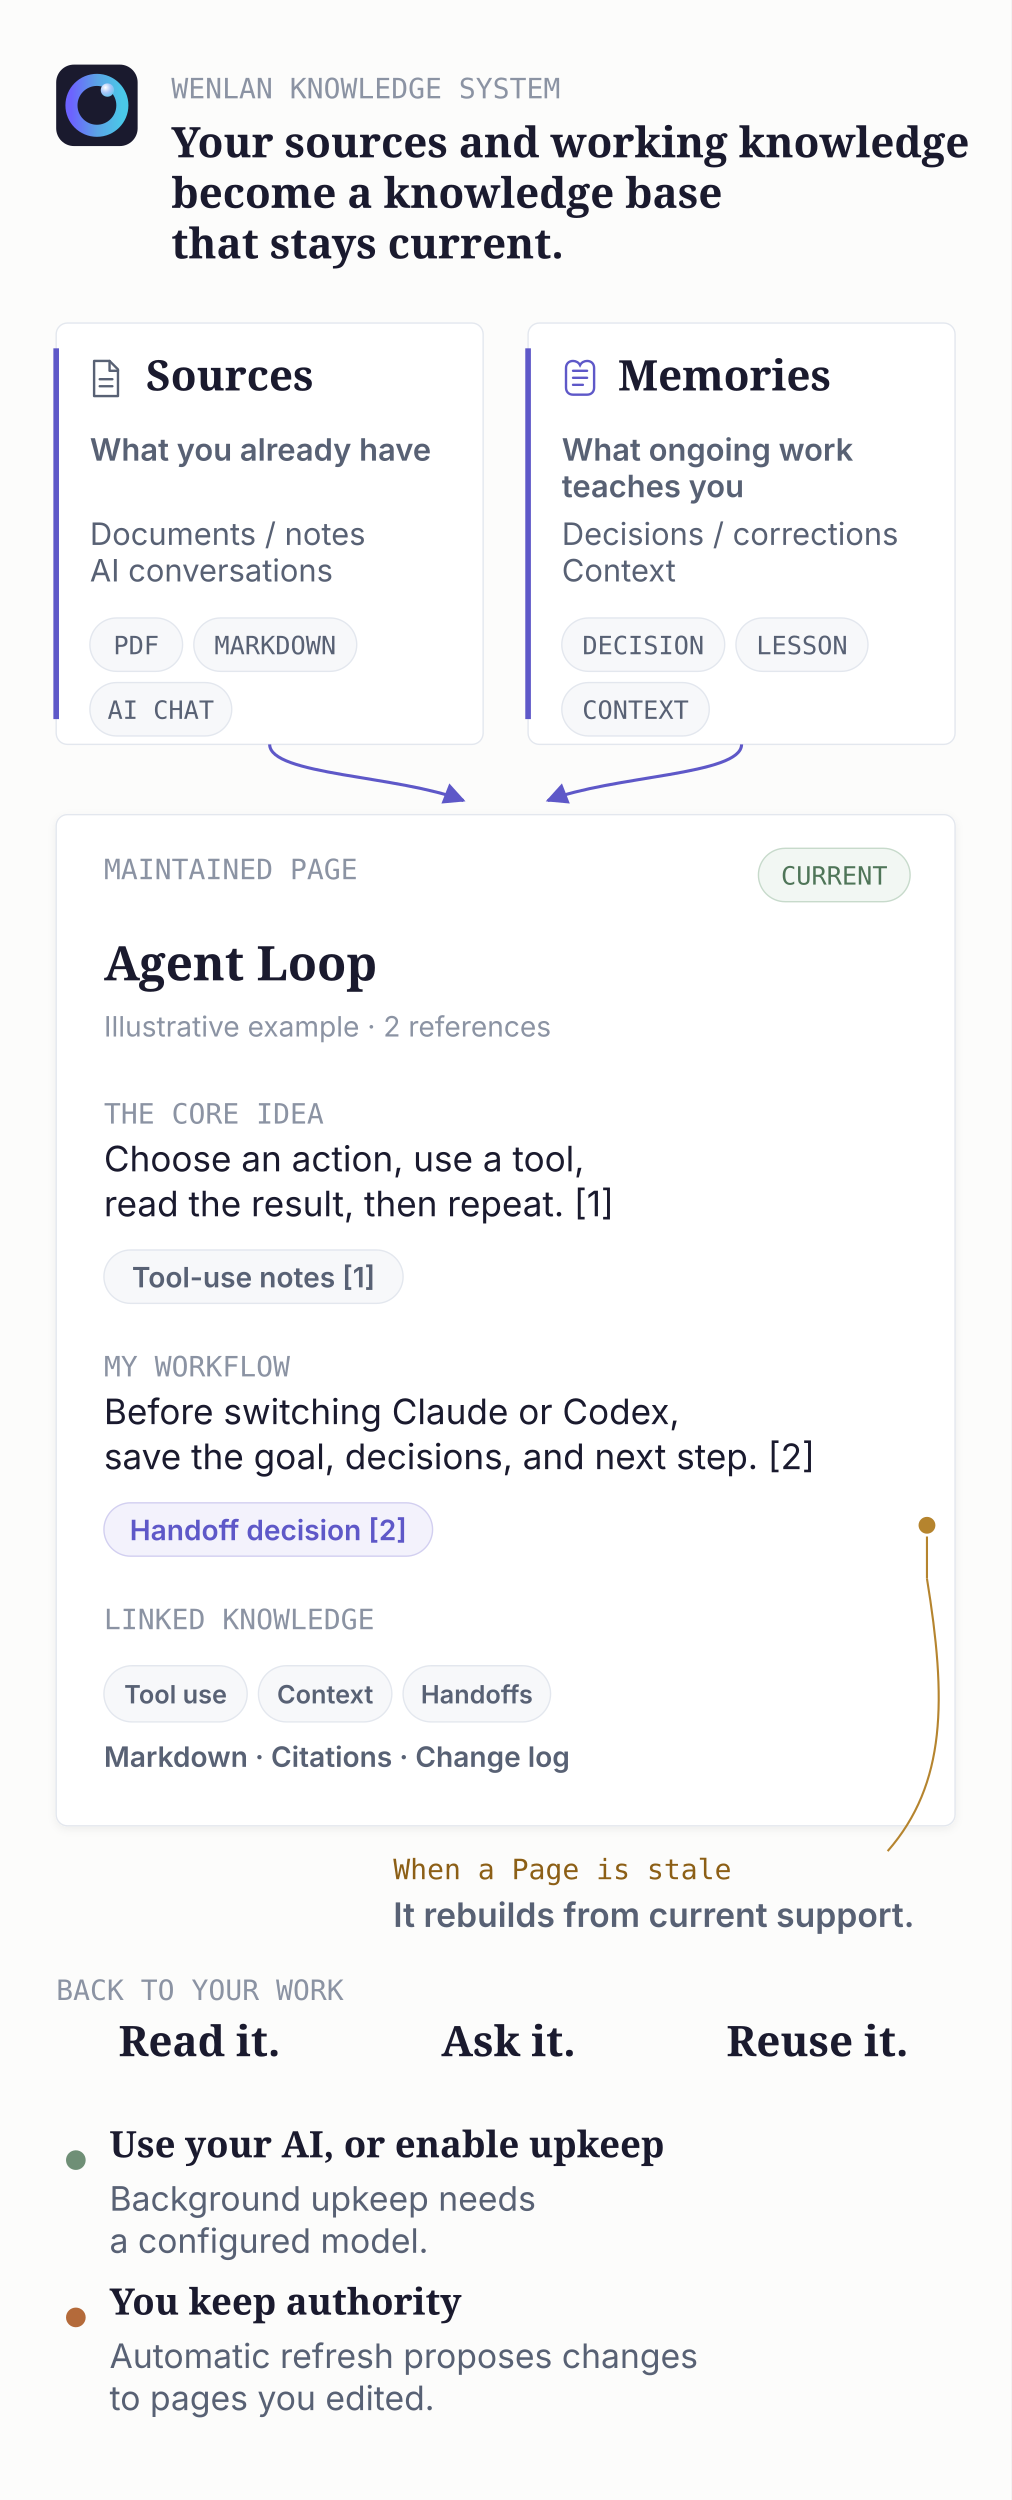
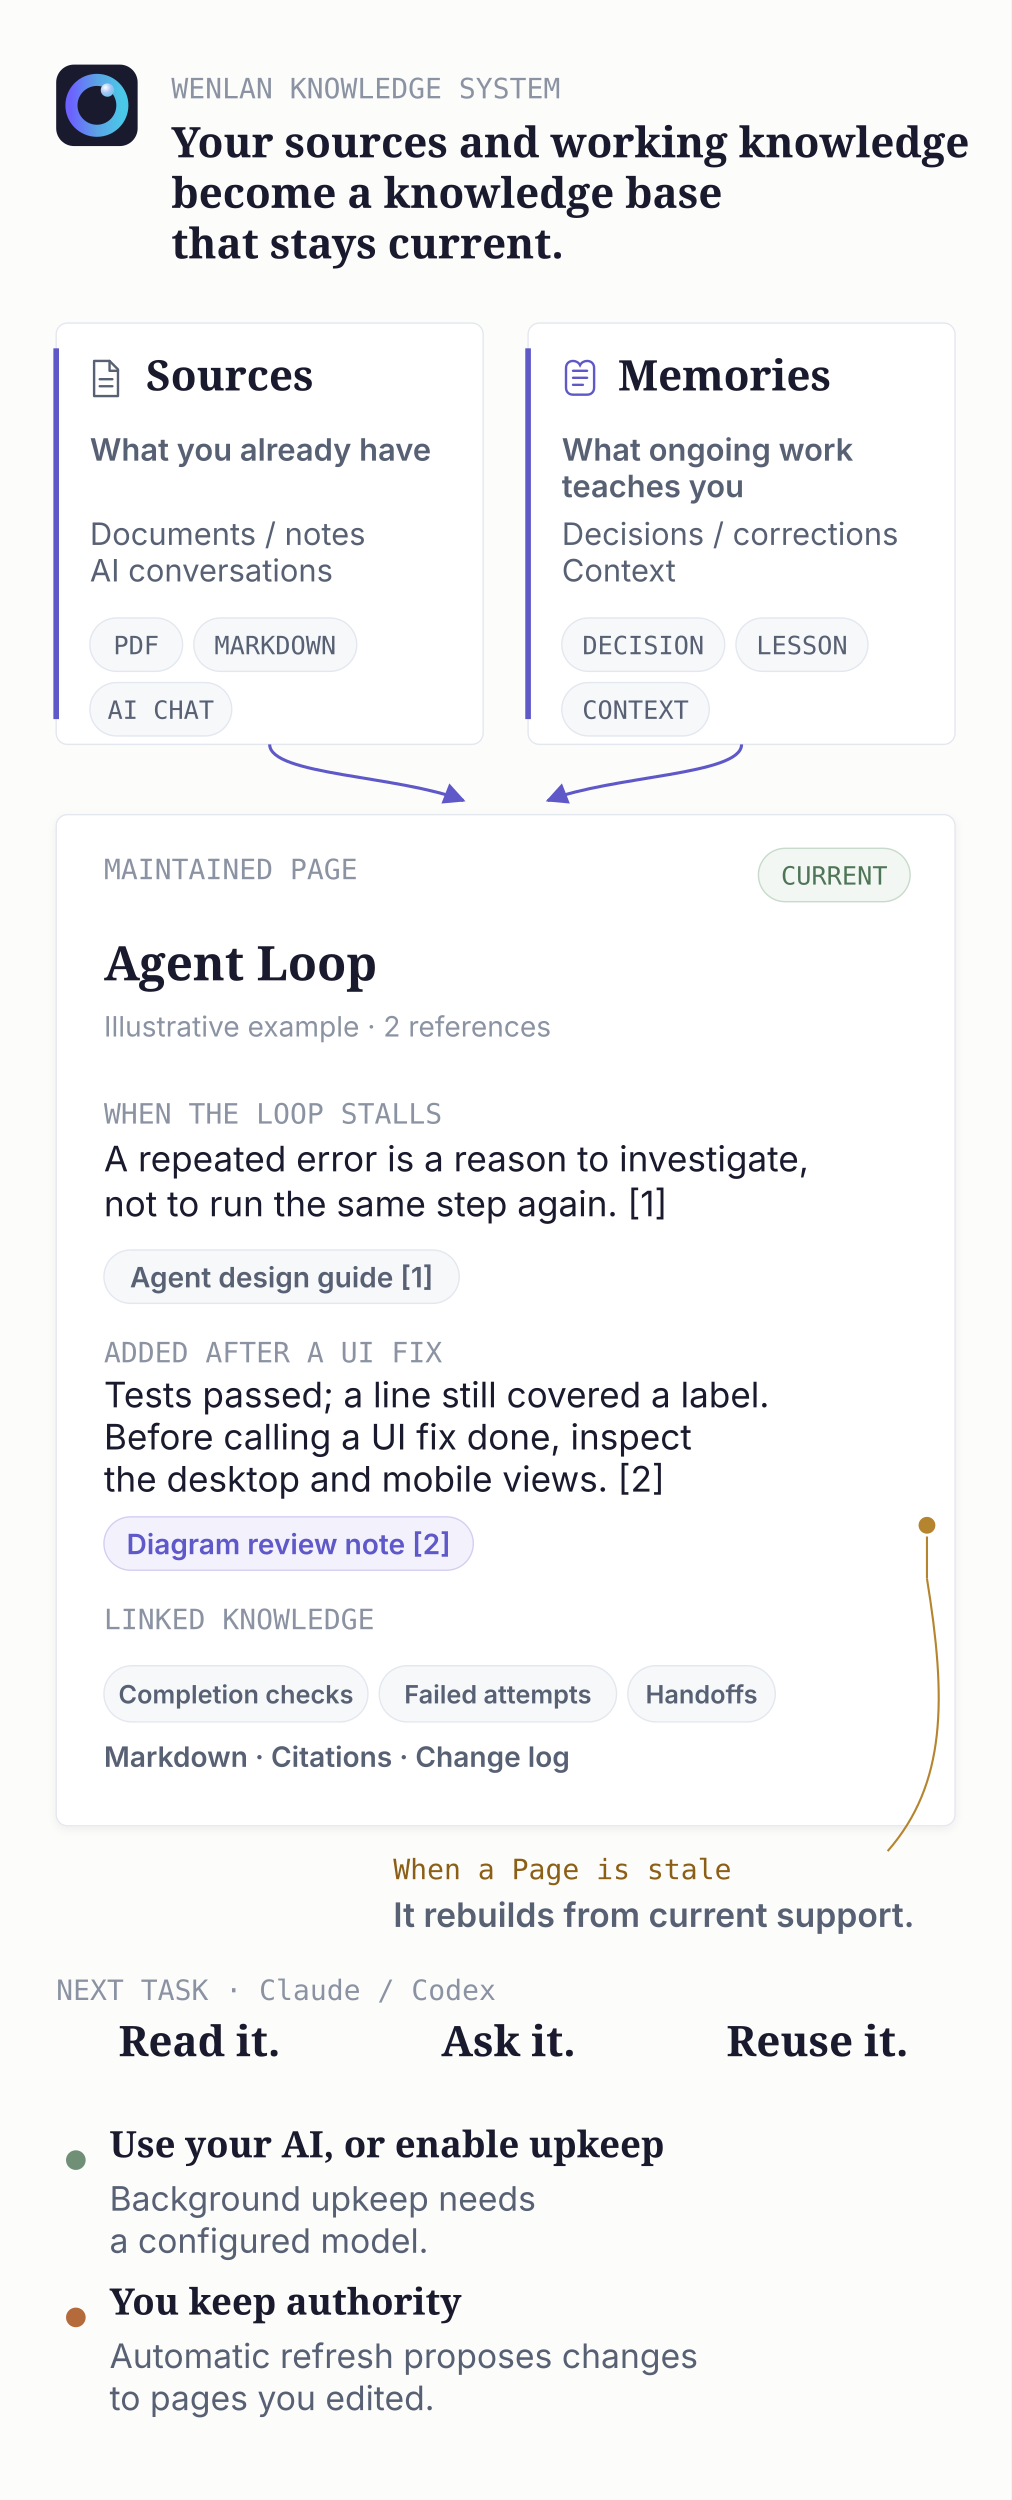
<svg xmlns="http://www.w3.org/2000/svg" width="720" height="1780" viewBox="0 0 720 1780" role="img" aria-labelledby="title desc">
  <style>text { font-kerning: normal; }</style>
  <rect width="720" height="1780" fill="#FCFCFB" />
  <g transform="translate(40 46) scale(0.1132812)">
    <rect width="512" height="512" rx="112" fill="#1A1A2E" />
    <circle cx="256" cy="256" r="160" fill="none" stroke="url(#overview-en-mobile-ring)" stroke-width="76" />
    <circle cx="322" cy="160" r="42" fill="url(#overview-en-mobile-orb)" />
  </g>
  <g data-fit-region="overview-en-mobile-heading" data-fit-x="122" data-fit-y="44" data-fit-width="558" data-fit-height="190" data-check-overlap="false">
    <text x="122" y="70" font-family="'JetBrains Mono', monospace" font-size="20" font-weight="500" fill="#8B93A3" text-anchor="start">WENLAN KNOWLEDGE SYSTEM</text>
    <text x="122" y="112" font-family="'Fraunces', Georgia, serif" font-size="30" font-weight="600" fill="#1A1A2E" text-anchor="start">Your sources and working knowledge</text>
    <text x="122" y="148" font-family="'Fraunces', Georgia, serif" font-size="30" font-weight="600" fill="#1A1A2E" text-anchor="start">become a knowledge base</text>
    <text x="122" y="184" font-family="'Fraunces', Georgia, serif" font-size="30" font-weight="600" fill="#1A1A2E" text-anchor="start">that stays current.</text>
  </g>
  <g data-fit-region="overview-en-mobile-sources" data-fit-x="40" data-fit-y="230" data-fit-width="304" data-fit-height="300" data-check-overlap="true">
    <rect x="40" y="230" width="304" height="300" rx="8" fill="#FFFFFF" stroke="#E3E7EE" />
    <line x1="40" y1="248" x2="40" y2="512" stroke="#5E58C8" stroke-width="4" />
    <g fill="none" stroke="#586174" stroke-width="1.7" stroke-linecap="round" stroke-linejoin="round">
      <path d="M67 257h11l6 6v19H67z" />
      <path d="M78 257v7h6" />
      <path d="M71 270h9M71 275h9" />
    </g>
    <text x="104" y="278" font-family="'Fraunces', Georgia, serif" font-size="30" font-weight="600" fill="#1A1A2E" text-anchor="start">Sources</text>
    <text x="64" y="328" font-family="'Instrument Sans', -apple-system, sans-serif" font-size="22" font-weight="600" fill="#586174" text-anchor="start">What you already have</text>
    <text x="64" y="388" font-family="'Instrument Sans', -apple-system, sans-serif" font-size="22" font-weight="400" fill="#586174" text-anchor="start">Documents / notes</text>
    <text x="64" y="414" font-family="'Instrument Sans', -apple-system, sans-serif" font-size="22" font-weight="400" fill="#586174" text-anchor="start">AI conversations</text>
    <g>
      <rect x="64" y="440" width="66" height="38" rx="19" fill="#F7F8FA" stroke="#E3E7EE" />
      <text x="97" y="465.84" font-family="'JetBrains Mono', monospace" font-size="18" font-weight="500" fill="#586174" text-anchor="middle">PDF</text>
    </g>
    <g>
      <rect x="138" y="440" width="116" height="38" rx="19" fill="#F7F8FA" stroke="#E3E7EE" />
      <text x="196" y="465.84" font-family="'JetBrains Mono', monospace" font-size="18" font-weight="500" fill="#586174" text-anchor="middle">MARKDOWN</text>
    </g>
    <g>
      <rect x="64" y="486" width="101" height="38" rx="19" fill="#F7F8FA" stroke="#E3E7EE" />
      <text x="114.5" y="511.84" font-family="'JetBrains Mono', monospace" font-size="18" font-weight="500" fill="#586174" text-anchor="middle">AI CHAT</text>
    </g>
  </g>
  <g data-fit-region="overview-en-mobile-memories" data-fit-x="376" data-fit-y="230" data-fit-width="304" data-fit-height="300" data-check-overlap="true">
    <rect x="376" y="230" width="304" height="300" rx="8" fill="#FFFFFF" stroke="#E3E7EE" />
    <line x1="376" y1="248" x2="376" y2="512" stroke="#5E58C8" stroke-width="4" />
    <g fill="none" stroke="#5E58C8" stroke-width="1.7" stroke-linecap="round">
      <path d="M403 262c0-3 2-5 5-5 2 0 4 1 5 3 1-2 3-3 5-3 3 0 5 2 5 5v14c0 3-2 5-5 5H408c-3 0-5-2-5-5z" />
      <path d="M408 264h10M408 269h10M408 274h7" />
    </g>
    <text x="440" y="278" font-family="'Fraunces', Georgia, serif" font-size="30" font-weight="600" fill="#1A1A2E" text-anchor="start">Memories</text>
    <text x="400" y="328" font-family="'Instrument Sans', -apple-system, sans-serif" font-size="22" font-weight="600" fill="#586174" text-anchor="start">What ongoing work</text>
    <text x="400" y="354" font-family="'Instrument Sans', -apple-system, sans-serif" font-size="22" font-weight="600" fill="#586174" text-anchor="start">teaches you</text>
    <text x="400" y="388" font-family="'Instrument Sans', -apple-system, sans-serif" font-size="22" font-weight="400" fill="#586174" text-anchor="start">Decisions / corrections</text>
    <text x="400" y="414" font-family="'Instrument Sans', -apple-system, sans-serif" font-size="22" font-weight="400" fill="#586174" text-anchor="start">Context</text>
    <g>
      <rect x="400" y="440" width="116" height="38" rx="19" fill="#F7F8FA" stroke="#E3E7EE" />
      <text x="458" y="465.84" font-family="'JetBrains Mono', monospace" font-size="18" font-weight="500" fill="#586174" text-anchor="middle">DECISION</text>
    </g>
    <g>
      <rect x="524" y="440" width="94" height="38" rx="19" fill="#F7F8FA" stroke="#E3E7EE" />
      <text x="571" y="465.84" font-family="'JetBrains Mono', monospace" font-size="18" font-weight="500" fill="#586174" text-anchor="middle">LESSON</text>
    </g>
    <g>
      <rect x="400" y="486" width="105" height="38" rx="19" fill="#F7F8FA" stroke="#E3E7EE" />
      <text x="452.5" y="511.84" font-family="'JetBrains Mono', monospace" font-size="18" font-weight="500" fill="#586174" text-anchor="middle">CONTEXT</text>
    </g>
  </g>
  <path d="M192 530 C192 552 284 552 330 570" fill="none" stroke="#5E58C8" stroke-width="2.2" marker-end="url(#overview-en-mobile-arrow)" />
  <path d="M528 530 C528 552 436 552 390 570" fill="none" stroke="#5E58C8" stroke-width="2.2" marker-end="url(#overview-en-mobile-arrow)" />
  <g data-fit-region="overview-en-mobile-page" data-fit-x="40" data-fit-y="580" data-fit-width="640" data-fit-height="720" data-check-overlap="false">
    <g filter="url(#overview-en-mobile-page-shadow)">
      <rect x="40" y="580" width="640" height="720" rx="8" fill="#FFFFFF" stroke="#E3E7EE" />
    </g>
    <text x="74" y="626" font-family="'JetBrains Mono', monospace" font-size="20" font-weight="500" fill="#8B93A3" text-anchor="start">MAINTAINED PAGE</text>
    <g>
      <rect x="540" y="604" width="108" height="38" rx="19" fill="#F2F7F3" stroke="#C7DACB" />
      <text x="594" y="629.84" font-family="'JetBrains Mono', monospace" font-size="18" font-weight="500" fill="#4F7558" text-anchor="middle">CURRENT</text>
    </g>
    <text x="74" y="698" font-family="'Fraunces', Georgia, serif" font-size="34" font-weight="600" fill="#1A1A2E" text-anchor="start">Agent Loop</text>
    <text x="74" y="738" font-family="'Instrument Sans', -apple-system, sans-serif" font-size="20" font-weight="400" fill="#8B93A3" text-anchor="start">Illustrative example · 2 references</text>
-     <text x="74" y="800" font-family="'JetBrains Mono', monospace" font-size="20" font-weight="500" fill="#8B93A3" text-anchor="start">THE CORE IDEA</text>
-     <text x="74" y="834" font-family="'Instrument Sans', -apple-system, sans-serif" font-size="25" font-weight="400" fill="#1A1A2E" text-anchor="start">Choose an action, use a tool,</text>
-     <text x="74" y="866" font-family="'Instrument Sans', -apple-system, sans-serif" font-size="25" font-weight="400" fill="#1A1A2E" text-anchor="start">read the result, then repeat. [1]</text>
+     <text x="74" y="800" font-family="'JetBrains Mono', monospace" font-size="20" font-weight="500" fill="#8B93A3" text-anchor="start">WHEN THE LOOP STALLS</text>
+     <text x="74" y="834" font-family="'Instrument Sans', -apple-system, sans-serif" font-size="25" font-weight="400" fill="#1A1A2E" text-anchor="start">A repeated error is a reason to investigate,</text>
+     <text x="74" y="866" font-family="'Instrument Sans', -apple-system, sans-serif" font-size="25" font-weight="400" fill="#1A1A2E" text-anchor="start">not to run the same step again. [1]</text>
    <g>
-       <rect x="74" y="890" width="213" height="38" rx="19" fill="#F7F8FA" stroke="#E3E7EE" />
-       <text x="180.5" y="916.6" font-family="'Instrument Sans', -apple-system, sans-serif" font-size="20" font-weight="600" fill="#586174" text-anchor="middle">Tool-use notes [1]</text>
+       <rect x="74" y="890" width="253" height="38" rx="19" fill="#F7F8FA" stroke="#E3E7EE" />
+       <text x="200.5" y="916.6" font-family="'Instrument Sans', -apple-system, sans-serif" font-size="20" font-weight="600" fill="#586174" text-anchor="middle">Agent design guide [1]</text>
    </g>
-     <text x="74" y="980" font-family="'JetBrains Mono', monospace" font-size="20" font-weight="500" fill="#8B93A3" text-anchor="start">MY WORKFLOW</text>
-     <text x="74" y="1014" font-family="'Instrument Sans', -apple-system, sans-serif" font-size="25" font-weight="400" fill="#1A1A2E" text-anchor="start">Before switching Claude or Codex,</text>
-     <text x="74" y="1046" font-family="'Instrument Sans', -apple-system, sans-serif" font-size="25" font-weight="400" fill="#1A1A2E" text-anchor="start">save the goal, decisions, and next step. [2]</text>
+     <text x="74" y="970" font-family="'JetBrains Mono', monospace" font-size="20" font-weight="500" fill="#8B93A3" text-anchor="start">ADDED AFTER A UI FIX</text>
+     <text x="74" y="1002" font-family="'Instrument Sans', -apple-system, sans-serif" font-size="25" font-weight="400" fill="#1A1A2E" text-anchor="start">Tests passed; a line still covered a label.</text>
+     <text x="74" y="1032" font-family="'Instrument Sans', -apple-system, sans-serif" font-size="25" font-weight="400" fill="#1A1A2E" text-anchor="start">Before calling a UI fix done, inspect</text>
+     <text x="74" y="1062" font-family="'Instrument Sans', -apple-system, sans-serif" font-size="25" font-weight="400" fill="#1A1A2E" text-anchor="start">the desktop and mobile views. [2]</text>
    <g>
-       <rect x="74" y="1070" width="234" height="38" rx="19" fill="#F3F2FC" stroke="#D2CFF0" />
-       <text x="191" y="1096.6" font-family="'Instrument Sans', -apple-system, sans-serif" font-size="20" font-weight="600" fill="#5E58C8" text-anchor="middle">Handoff decision [2]</text>
+       <rect x="74" y="1080" width="263" height="38" rx="19" fill="#F3F2FC" stroke="#D2CFF0" />
+       <text x="205.5" y="1106.6" font-family="'Instrument Sans', -apple-system, sans-serif" font-size="20" font-weight="600" fill="#5E58C8" text-anchor="middle">Diagram review note [2]</text>
    </g>
    <circle cx="660" cy="1086" r="6" fill="#B5842E" />
    <line x1="660" y1="1094" x2="660" y2="1124" stroke="#B5842E" stroke-width="1.5" />
    <text x="74" y="1160" font-family="'JetBrains Mono', monospace" font-size="20" font-weight="500" fill="#8B93A3" text-anchor="start">LINKED KNOWLEDGE</text>
    <g>
-       <rect x="74" y="1186" width="102" height="40" rx="20" fill="#F7F8FA" stroke="#E3E7EE" />
-       <text x="125" y="1212.84" font-family="'Instrument Sans', -apple-system, sans-serif" font-size="18" font-weight="600" fill="#586174" text-anchor="middle">Tool use</text>
+       <rect x="74" y="1186" width="188" height="40" rx="20" fill="#F7F8FA" stroke="#E3E7EE" />
+       <text x="168" y="1212.84" font-family="'Instrument Sans', -apple-system, sans-serif" font-size="18" font-weight="600" fill="#586174" text-anchor="middle">Completion checks</text>
    </g>
    <g>
-       <rect x="184" y="1186" width="95" height="40" rx="20" fill="#F7F8FA" stroke="#E3E7EE" />
-       <text x="231.5" y="1212.84" font-family="'Instrument Sans', -apple-system, sans-serif" font-size="18" font-weight="600" fill="#586174" text-anchor="middle">Context</text>
+       <rect x="270" y="1186" width="169" height="40" rx="20" fill="#F7F8FA" stroke="#E3E7EE" />
+       <text x="354.5" y="1212.84" font-family="'Instrument Sans', -apple-system, sans-serif" font-size="18" font-weight="600" fill="#586174" text-anchor="middle">Failed attempts</text>
    </g>
    <g>
-       <rect x="287" y="1186" width="105" height="40" rx="20" fill="#F7F8FA" stroke="#E3E7EE" />
-       <text x="339.5" y="1212.84" font-family="'Instrument Sans', -apple-system, sans-serif" font-size="18" font-weight="600" fill="#586174" text-anchor="middle">Handoffs</text>
+       <rect x="447" y="1186" width="105" height="40" rx="20" fill="#F7F8FA" stroke="#E3E7EE" />
+       <text x="499.5" y="1212.84" font-family="'Instrument Sans', -apple-system, sans-serif" font-size="18" font-weight="600" fill="#586174" text-anchor="middle">Handoffs</text>
    </g>
    <text x="74" y="1258" font-family="'Instrument Sans', -apple-system, sans-serif" font-size="20" font-weight="600" fill="#586174" text-anchor="start">Markdown · Citations · Change log</text>
  </g>
  <g data-fit-region="overview-en-mobile-changed-support" data-fit-x="254" data-fit-y="1310" data-fit-width="426" data-fit-height="72" data-check-overlap="true">
    <path d="M660 1124 C674 1210 674 1270 632 1318" fill="none" stroke="#B5842E" stroke-width="1.5" />
    <text x="280" y="1338" font-family="'JetBrains Mono', monospace" font-size="20" font-weight="500" fill="#8C5F16" text-anchor="start">When a Page is stale</text>
    <text x="280" y="1372" font-family="'Instrument Sans', -apple-system, sans-serif" font-size="24" font-weight="600" fill="#586174" text-anchor="start">It rebuilds from current support.</text>
  </g>
  <g data-fit-region="overview-en-mobile-back-to-work" data-fit-x="40" data-fit-y="1398" data-fit-width="640" data-fit-height="94" data-check-overlap="true">
-     <text x="40" y="1424" font-family="'JetBrains Mono', monospace" font-size="20" font-weight="500" fill="#8B93A3" text-anchor="start">BACK TO YOUR WORK</text>
+     <text x="40" y="1424" font-family="'JetBrains Mono', monospace" font-size="20" font-weight="500" fill="#8B93A3" text-anchor="start">NEXT TASK · Claude / Codex</text>
    <text x="142" y="1464" font-family="'Fraunces', Georgia, serif" font-size="30" font-weight="600" fill="#1A1A2E" text-anchor="middle">Read it.</text>
    <text x="362" y="1464" font-family="'Fraunces', Georgia, serif" font-size="30" font-weight="600" fill="#1A1A2E" text-anchor="middle">Ask it.</text>
    <text x="582" y="1464" font-family="'Fraunces', Georgia, serif" font-size="30" font-weight="600" fill="#1A1A2E" text-anchor="middle">Reuse it.</text>
  </g>
  <g data-fit-region="overview-en-mobile-authority" data-fit-x="40" data-fit-y="1508" data-fit-width="640" data-fit-height="238" data-check-overlap="true">
    <circle cx="54" cy="1538" r="7" fill="#6F8F76" />
    <text x="78" y="1536" font-family="'Fraunces', Georgia, serif" font-size="26" font-weight="600" fill="#1A1A2E" text-anchor="start">Use your AI, or enable upkeep</text>
    <text x="78" y="1574" font-family="'Instrument Sans', -apple-system, sans-serif" font-size="24" font-weight="400" fill="#586174" text-anchor="start">Background upkeep needs</text>
    <text x="78" y="1604" font-family="'Instrument Sans', -apple-system, sans-serif" font-size="24" font-weight="400" fill="#586174" text-anchor="start">a configured model.</text>
    <circle cx="54" cy="1650" r="7" fill="#B46A3A" />
    <text x="78" y="1648" font-family="'Fraunces', Georgia, serif" font-size="26" font-weight="600" fill="#1A1A2E" text-anchor="start">You keep authority</text>
    <text x="78" y="1686" font-family="'Instrument Sans', -apple-system, sans-serif" font-size="24" font-weight="400" fill="#586174" text-anchor="start">Automatic refresh proposes changes</text>
    <text x="78" y="1716" font-family="'Instrument Sans', -apple-system, sans-serif" font-size="24" font-weight="400" fill="#586174" text-anchor="start">to pages you edited.</text>
  </g>
  <defs>
    <linearGradient id="overview-en-mobile-ring" x1="96" y1="256" x2="416" y2="256" gradientUnits="userSpaceOnUse">
      <stop stop-color="#6C63FF" />
      <stop offset="0.5" stop-color="#5BA3E6" />
      <stop offset="1" stop-color="#4AC8E8" />
    </linearGradient>
    <radialGradient id="overview-en-mobile-orb" cx="0" cy="0" r="1" gradientUnits="userSpaceOnUse" gradientTransform="translate(310 144) rotate(52.125) scale(76.0263)">
      <stop stop-color="#FFFFFF" />
      <stop offset="0.45" stop-color="#A5C4F7" />
      <stop offset="1" stop-color="#4AC8E8" />
    </radialGradient>
    <marker id="overview-en-mobile-arrow" viewBox="0 0 10 10" refX="9" refY="5" markerWidth="7" markerHeight="7" orient="auto-start-reverse">
      <path d="M0 0L10 5L0 10Z" fill="#5E58C8" />
    </marker>
    <filter id="overview-en-mobile-page-shadow" x="-20%" y="-20%" width="140%" height="150%">
      <feDropShadow dx="0" dy="14" stdDeviation="18" flood-color="#1A1A2E" flood-opacity="0.10" />
      <feDropShadow dx="0" dy="2" stdDeviation="3" flood-color="#1A1A2E" flood-opacity="0.06" />
    </filter>
  </defs>
</svg>
